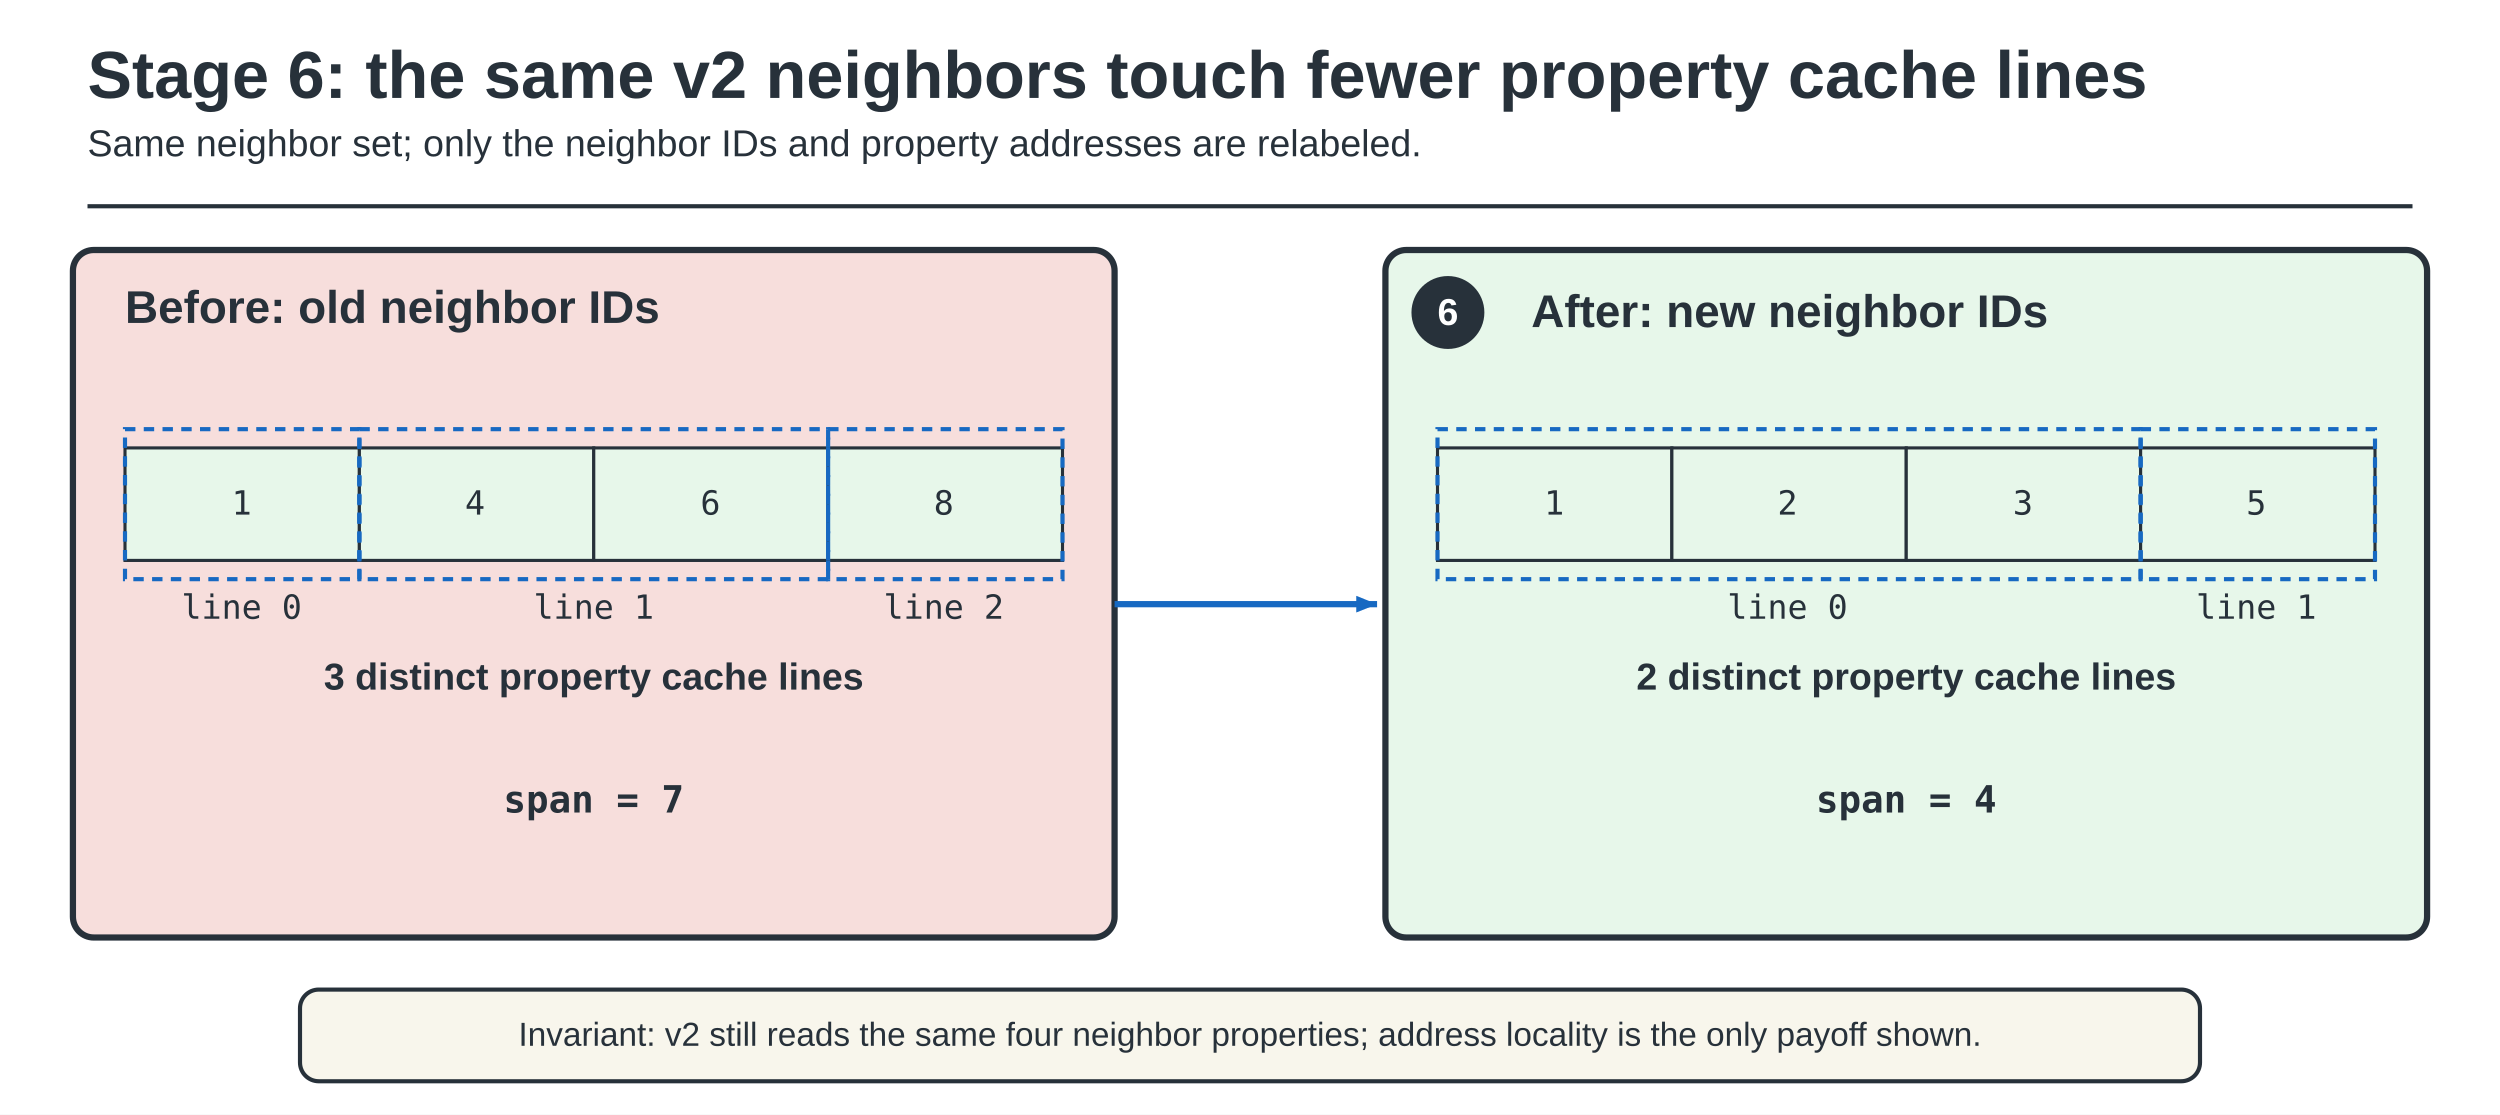
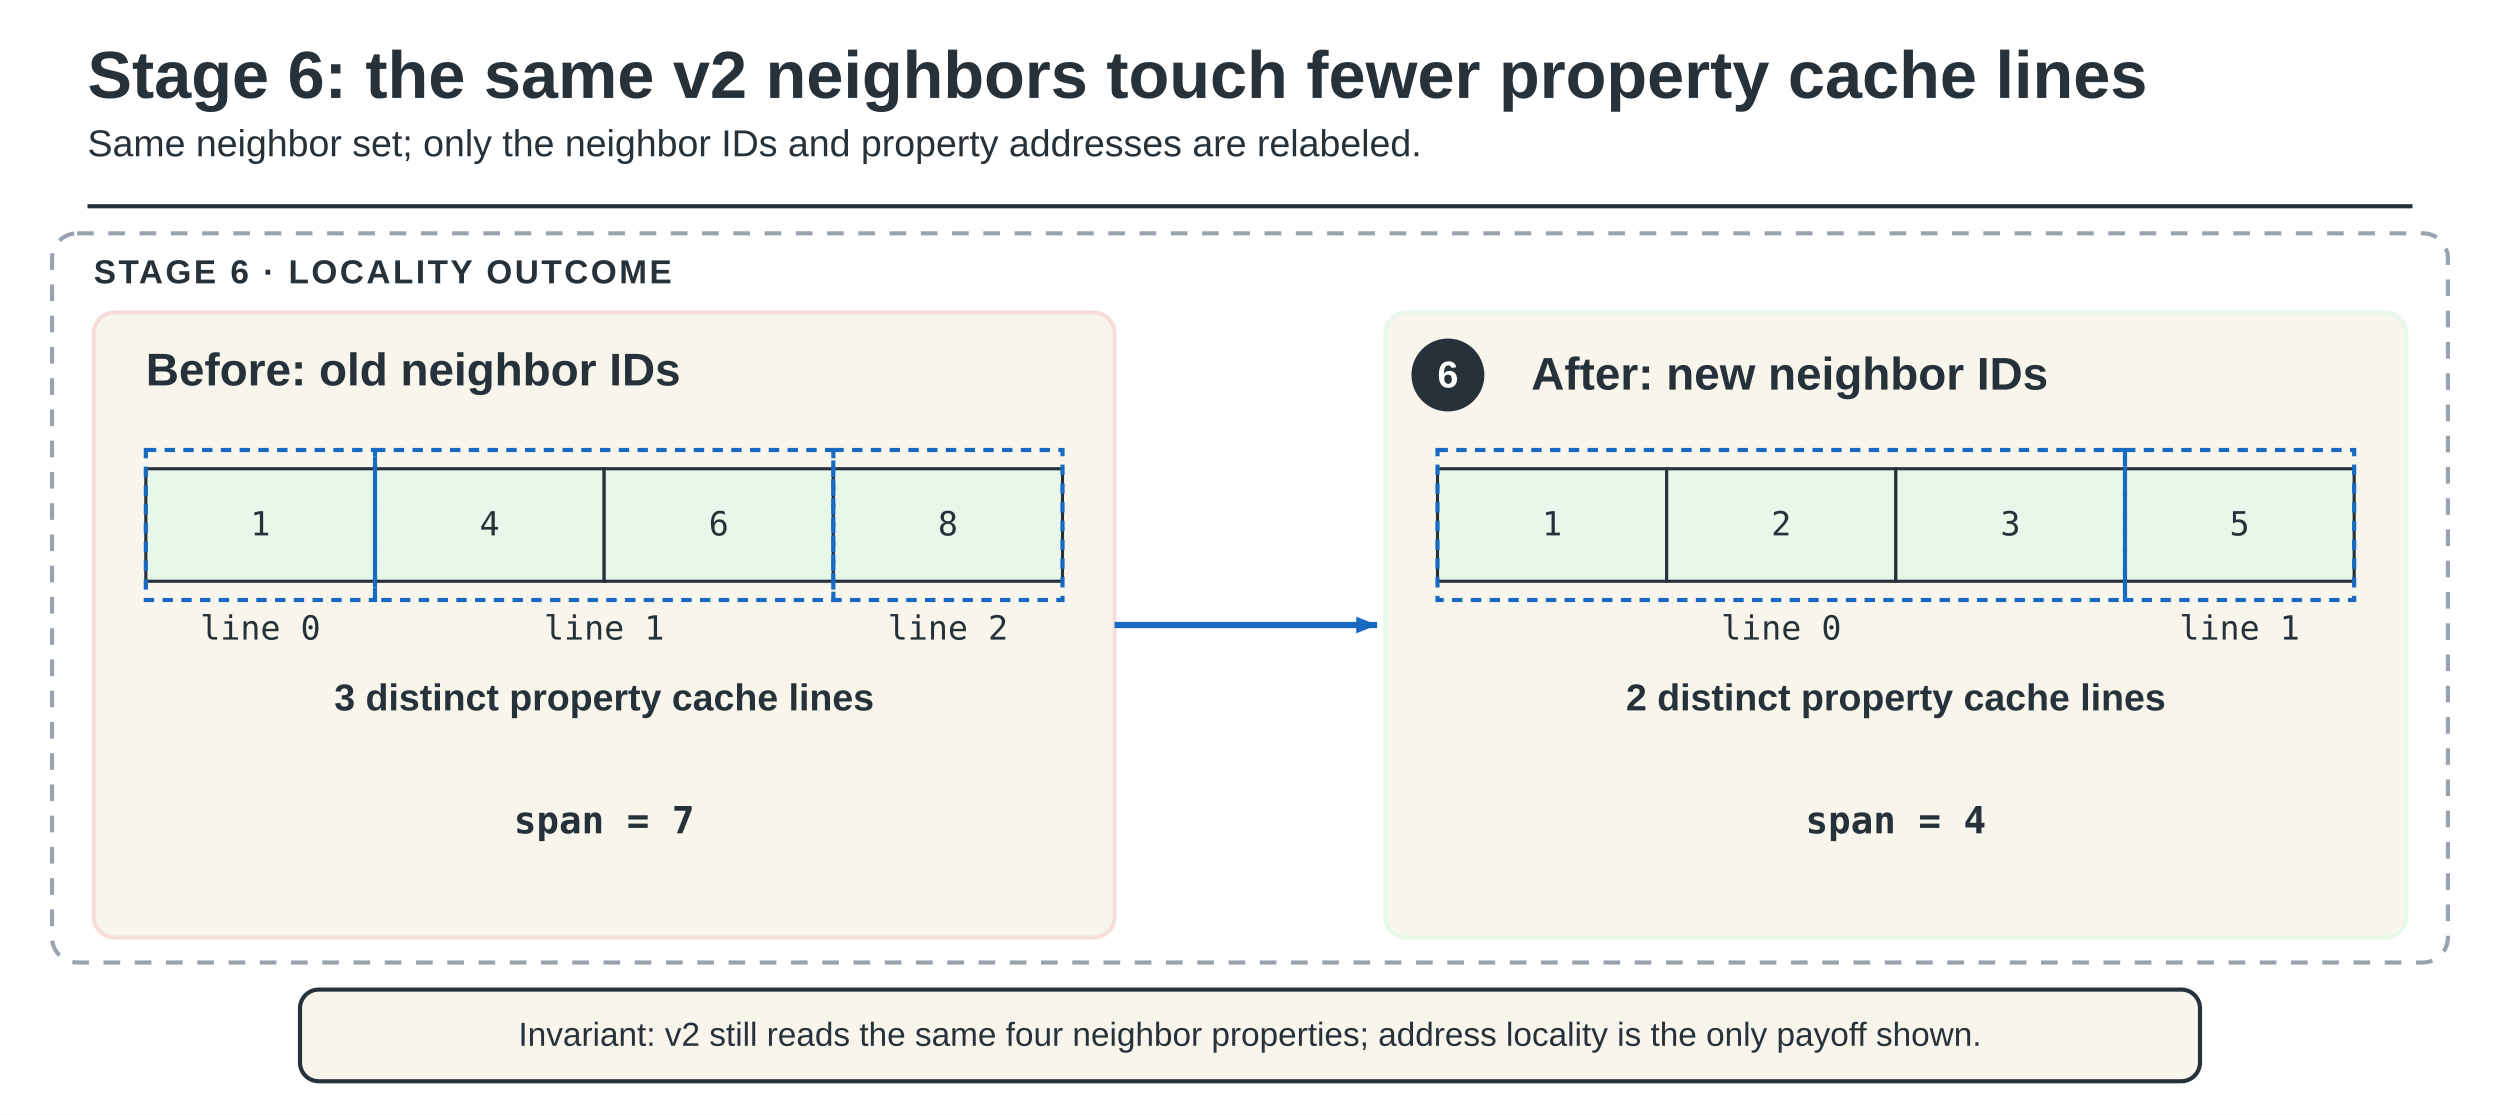
<svg xmlns="http://www.w3.org/2000/svg" width="1200" height="535" viewBox="0 0 1200 535" role="img" aria-labelledby="title desc" fill="#27313A">
  <defs>
    <marker id="arrow" viewBox="0 0 10 8" markerWidth="10" markerHeight="8" refX="10" refY="4" orient="auto" markerUnits="userSpaceOnUse">
      <path d="M0 0 L10 4 L0 8 Z" fill="#1769C2" />
    </marker>
    <style>
      :root{color-scheme:light dark}
      @media(prefers-color-scheme:dark){
        [fill="#27313A"]{fill:#ECE7DD}[stroke="#27313A"]{stroke:#ECE7DD}
        [fill="#FFFFFF"]{fill:#1E2327}[fill="#F8F6EC"]{fill:#252A2E}
        [fill="#EDF5FF"]{fill:#273846}[fill="#E7F7EA"]{fill:#24382A}
        [fill="#FFF0D8"]{fill:#3B3122}[fill="#F7DEDC"]{fill:#3D292A}
        [fill="#EEE9FF"]{fill:#302C3C}[stroke="#9AA3AD"]{stroke:#747D86}
        [stroke="#1769C2"]{stroke:#63A8FF}[fill="#1769C2"]{fill:#63A8FF}
        .arrow{stroke:#63A8FF!important}.edge{stroke:#ECE7DD!important}
      }
      .sans{font-family:Arial,Helvetica,sans-serif}
      .mono{font-family:"SFMono-Regular",Consolas,monospace}
      .title{font-size:32px;font-weight:700}.subtitle{font-size:18px}
      .domain{font-size:16px;font-weight:700;letter-spacing:1.2px}.heading{font-size:22px;font-weight:700}
      .label{font-size:18px;font-weight:700}.body{font-size:17px}.small{font-size:16px}
      .arrow{fill:none;stroke:#1769C2;stroke-width:3;marker-end:url(#arrow)}
      .edge{stroke:#27313A;stroke-width:2.2}
    </style>
  </defs>
  <rect width="1200" height="535" fill="#FFFFFF" />
  <text x="42" y="47" class="sans title">Stage 6: the same v2 neighbors touch fewer property cache lines</text>
  <text x="42" y="75" class="sans subtitle">Same neighbor set; only the neighbor IDs and property addresses are relabeled.</text>
  <line x1="42" y1="99" x2="1158" y2="99" stroke="#27313A" stroke-width="2" />
-   <rect x="35" y="120" width="500" height="330" rx="10" fill="#F7DEDC" stroke="#27313A" stroke-width="3" />
-   <text x="60" y="155" class="sans heading">Before: old neighbor IDs</text>
-   <rect x="60.00" y="215" width="112.50" height="54" fill="#E7F7EA" stroke="#27313A" stroke-width="1.5" />
-   <text x="116" y="247" class="mono small" text-anchor="middle">1</text>
-   <rect x="172.50" y="215" width="112.50" height="54" fill="#E7F7EA" stroke="#27313A" stroke-width="1.5" />
-   <text x="228" y="247" class="mono small" text-anchor="middle">4</text>
-   <rect x="285.00" y="215" width="112.50" height="54" fill="#E7F7EA" stroke="#27313A" stroke-width="1.5" />
-   <text x="341" y="247" class="mono small" text-anchor="middle">6</text>
-   <rect x="397.50" y="215" width="112.50" height="54" fill="#E7F7EA" stroke="#27313A" stroke-width="1.5" />
-   <text x="453" y="247" class="mono small" text-anchor="middle">8</text>
-   <rect x="60.00" y="206" width="112.50" height="72" fill="none" stroke="#1769C2" stroke-width="2" stroke-dasharray="5 4" />
-   <text x="116" y="297" class="mono small" text-anchor="middle">line 0</text>
-   <rect x="172.50" y="206" width="225.00" height="72" fill="none" stroke="#1769C2" stroke-width="2" stroke-dasharray="5 4" />
-   <text x="285" y="297" class="mono small" text-anchor="middle">line 1</text>
-   <rect x="397.50" y="206" width="112.50" height="72" fill="none" stroke="#1769C2" stroke-width="2" stroke-dasharray="5 4" />
-   <text x="453" y="297" class="mono small" text-anchor="middle">line 2</text>
-   <text x="285" y="331" class="sans label" text-anchor="middle">3 distinct property cache lines</text>
-   <text x="285" y="390" class="mono label" text-anchor="middle">span = 7</text>
-   <rect x="665" y="120" width="500" height="330" rx="10" fill="#E7F7EA" stroke="#27313A" stroke-width="3" />
-   <circle cx="695" cy="150" r="17" fill="#27313A" stroke="#27313A" stroke-width="1" />
-   <text x="695" y="156" class="sans label" text-anchor="middle" fill="#FFFFFF">6</text>
-   <text x="735" y="157" class="sans heading">After: new neighbor IDs</text>
-   <rect x="690.00" y="215" width="112.50" height="54" fill="#E7F7EA" stroke="#27313A" stroke-width="1.5" />
-   <text x="746" y="247" class="mono small" text-anchor="middle">1</text>
-   <rect x="802.50" y="215" width="112.50" height="54" fill="#E7F7EA" stroke="#27313A" stroke-width="1.5" />
-   <text x="858" y="247" class="mono small" text-anchor="middle">2</text>
-   <rect x="915.00" y="215" width="112.50" height="54" fill="#E7F7EA" stroke="#27313A" stroke-width="1.5" />
-   <text x="971" y="247" class="mono small" text-anchor="middle">3</text>
-   <rect x="1027.50" y="215" width="112.50" height="54" fill="#E7F7EA" stroke="#27313A" stroke-width="1.5" />
-   <text x="1083" y="247" class="mono small" text-anchor="middle">5</text>
-   <rect x="690.00" y="206" width="337.50" height="72" fill="none" stroke="#1769C2" stroke-width="2" stroke-dasharray="5 4" />
-   <text x="858" y="297" class="mono small" text-anchor="middle">line 0</text>
-   <rect x="1027.50" y="206" width="112.50" height="72" fill="none" stroke="#1769C2" stroke-width="2" stroke-dasharray="5 4" />
-   <text x="1083" y="297" class="mono small" text-anchor="middle">line 1</text>
-   <text x="915" y="331" class="sans label" text-anchor="middle">2 distinct property cache lines</text>
-   <text x="915" y="390" class="mono label" text-anchor="middle">span = 4</text>
-   <path d="M535 290 H661" class="arrow" />
+   <rect x="25" y="112" width="1150" height="350" rx="12" fill="none" stroke="#9AA3AD" stroke-width="2" stroke-dasharray="8 7" />
+   <text x="45" y="136" class="sans domain">STAGE 6 · LOCALITY OUTCOME</text>
+   <rect x="45" y="150" width="490" height="300" rx="10" fill="#F8F6EC" stroke="#F7DEDC" stroke-width="2" />
+   <text x="70" y="185" class="sans heading">Before: old neighbor IDs</text>
+   <rect x="70.00" y="225" width="110.00" height="54" fill="#E7F7EA" stroke="#27313A" stroke-width="1.5" />
+   <text x="125" y="257" class="mono small" text-anchor="middle">1</text>
+   <rect x="180.00" y="225" width="110.00" height="54" fill="#E7F7EA" stroke="#27313A" stroke-width="1.5" />
+   <text x="235" y="257" class="mono small" text-anchor="middle">4</text>
+   <rect x="290.00" y="225" width="110.00" height="54" fill="#E7F7EA" stroke="#27313A" stroke-width="1.5" />
+   <text x="345" y="257" class="mono small" text-anchor="middle">6</text>
+   <rect x="400.00" y="225" width="110.00" height="54" fill="#E7F7EA" stroke="#27313A" stroke-width="1.5" />
+   <text x="455" y="257" class="mono small" text-anchor="middle">8</text>
+   <rect x="70.00" y="216" width="110.00" height="72" fill="none" stroke="#1769C2" stroke-width="2" stroke-dasharray="5 4" />
+   <text x="125" y="307" class="mono small" text-anchor="middle">line 0</text>
+   <rect x="180.00" y="216" width="220.00" height="72" fill="none" stroke="#1769C2" stroke-width="2" stroke-dasharray="5 4" />
+   <text x="290" y="307" class="mono small" text-anchor="middle">line 1</text>
+   <rect x="400.00" y="216" width="110.00" height="72" fill="none" stroke="#1769C2" stroke-width="2" stroke-dasharray="5 4" />
+   <text x="455" y="307" class="mono small" text-anchor="middle">line 2</text>
+   <text x="290" y="341" class="sans label" text-anchor="middle">3 distinct property cache lines</text>
+   <text x="290" y="400" class="mono label" text-anchor="middle">span = 7</text>
+   <rect x="665" y="150" width="490" height="300" rx="10" fill="#F8F6EC" stroke="#E7F7EA" stroke-width="2" />
+   <circle cx="695" cy="180" r="17" fill="#27313A" stroke="#27313A" stroke-width="1" />
+   <text x="695" y="186" class="sans label" text-anchor="middle" fill="#FFFFFF">6</text>
+   <text x="735" y="187" class="sans heading">After: new neighbor IDs</text>
+   <rect x="690.00" y="225" width="110.00" height="54" fill="#E7F7EA" stroke="#27313A" stroke-width="1.5" />
+   <text x="745" y="257" class="mono small" text-anchor="middle">1</text>
+   <rect x="800.00" y="225" width="110.00" height="54" fill="#E7F7EA" stroke="#27313A" stroke-width="1.5" />
+   <text x="855" y="257" class="mono small" text-anchor="middle">2</text>
+   <rect x="910.00" y="225" width="110.00" height="54" fill="#E7F7EA" stroke="#27313A" stroke-width="1.5" />
+   <text x="965" y="257" class="mono small" text-anchor="middle">3</text>
+   <rect x="1020.00" y="225" width="110.00" height="54" fill="#E7F7EA" stroke="#27313A" stroke-width="1.5" />
+   <text x="1075" y="257" class="mono small" text-anchor="middle">5</text>
+   <rect x="690.00" y="216" width="330.00" height="72" fill="none" stroke="#1769C2" stroke-width="2" stroke-dasharray="5 4" />
+   <text x="855" y="307" class="mono small" text-anchor="middle">line 0</text>
+   <rect x="1020.00" y="216" width="110.00" height="72" fill="none" stroke="#1769C2" stroke-width="2" stroke-dasharray="5 4" />
+   <text x="1075" y="307" class="mono small" text-anchor="middle">line 1</text>
+   <text x="910" y="341" class="sans label" text-anchor="middle">2 distinct property cache lines</text>
+   <text x="910" y="400" class="mono label" text-anchor="middle">span = 4</text>
+   <path d="M535 300 H661" class="arrow" />
  <rect x="144" y="475" width="912" height="44" rx="9" fill="#F8F6EC" stroke="#27313A" stroke-width="2" />
  <text x="600" y="502" class="sans small" text-anchor="middle">Invariant: v2 still reads the same four neighbor properties; address locality is the only payoff shown.</text>
</svg>
